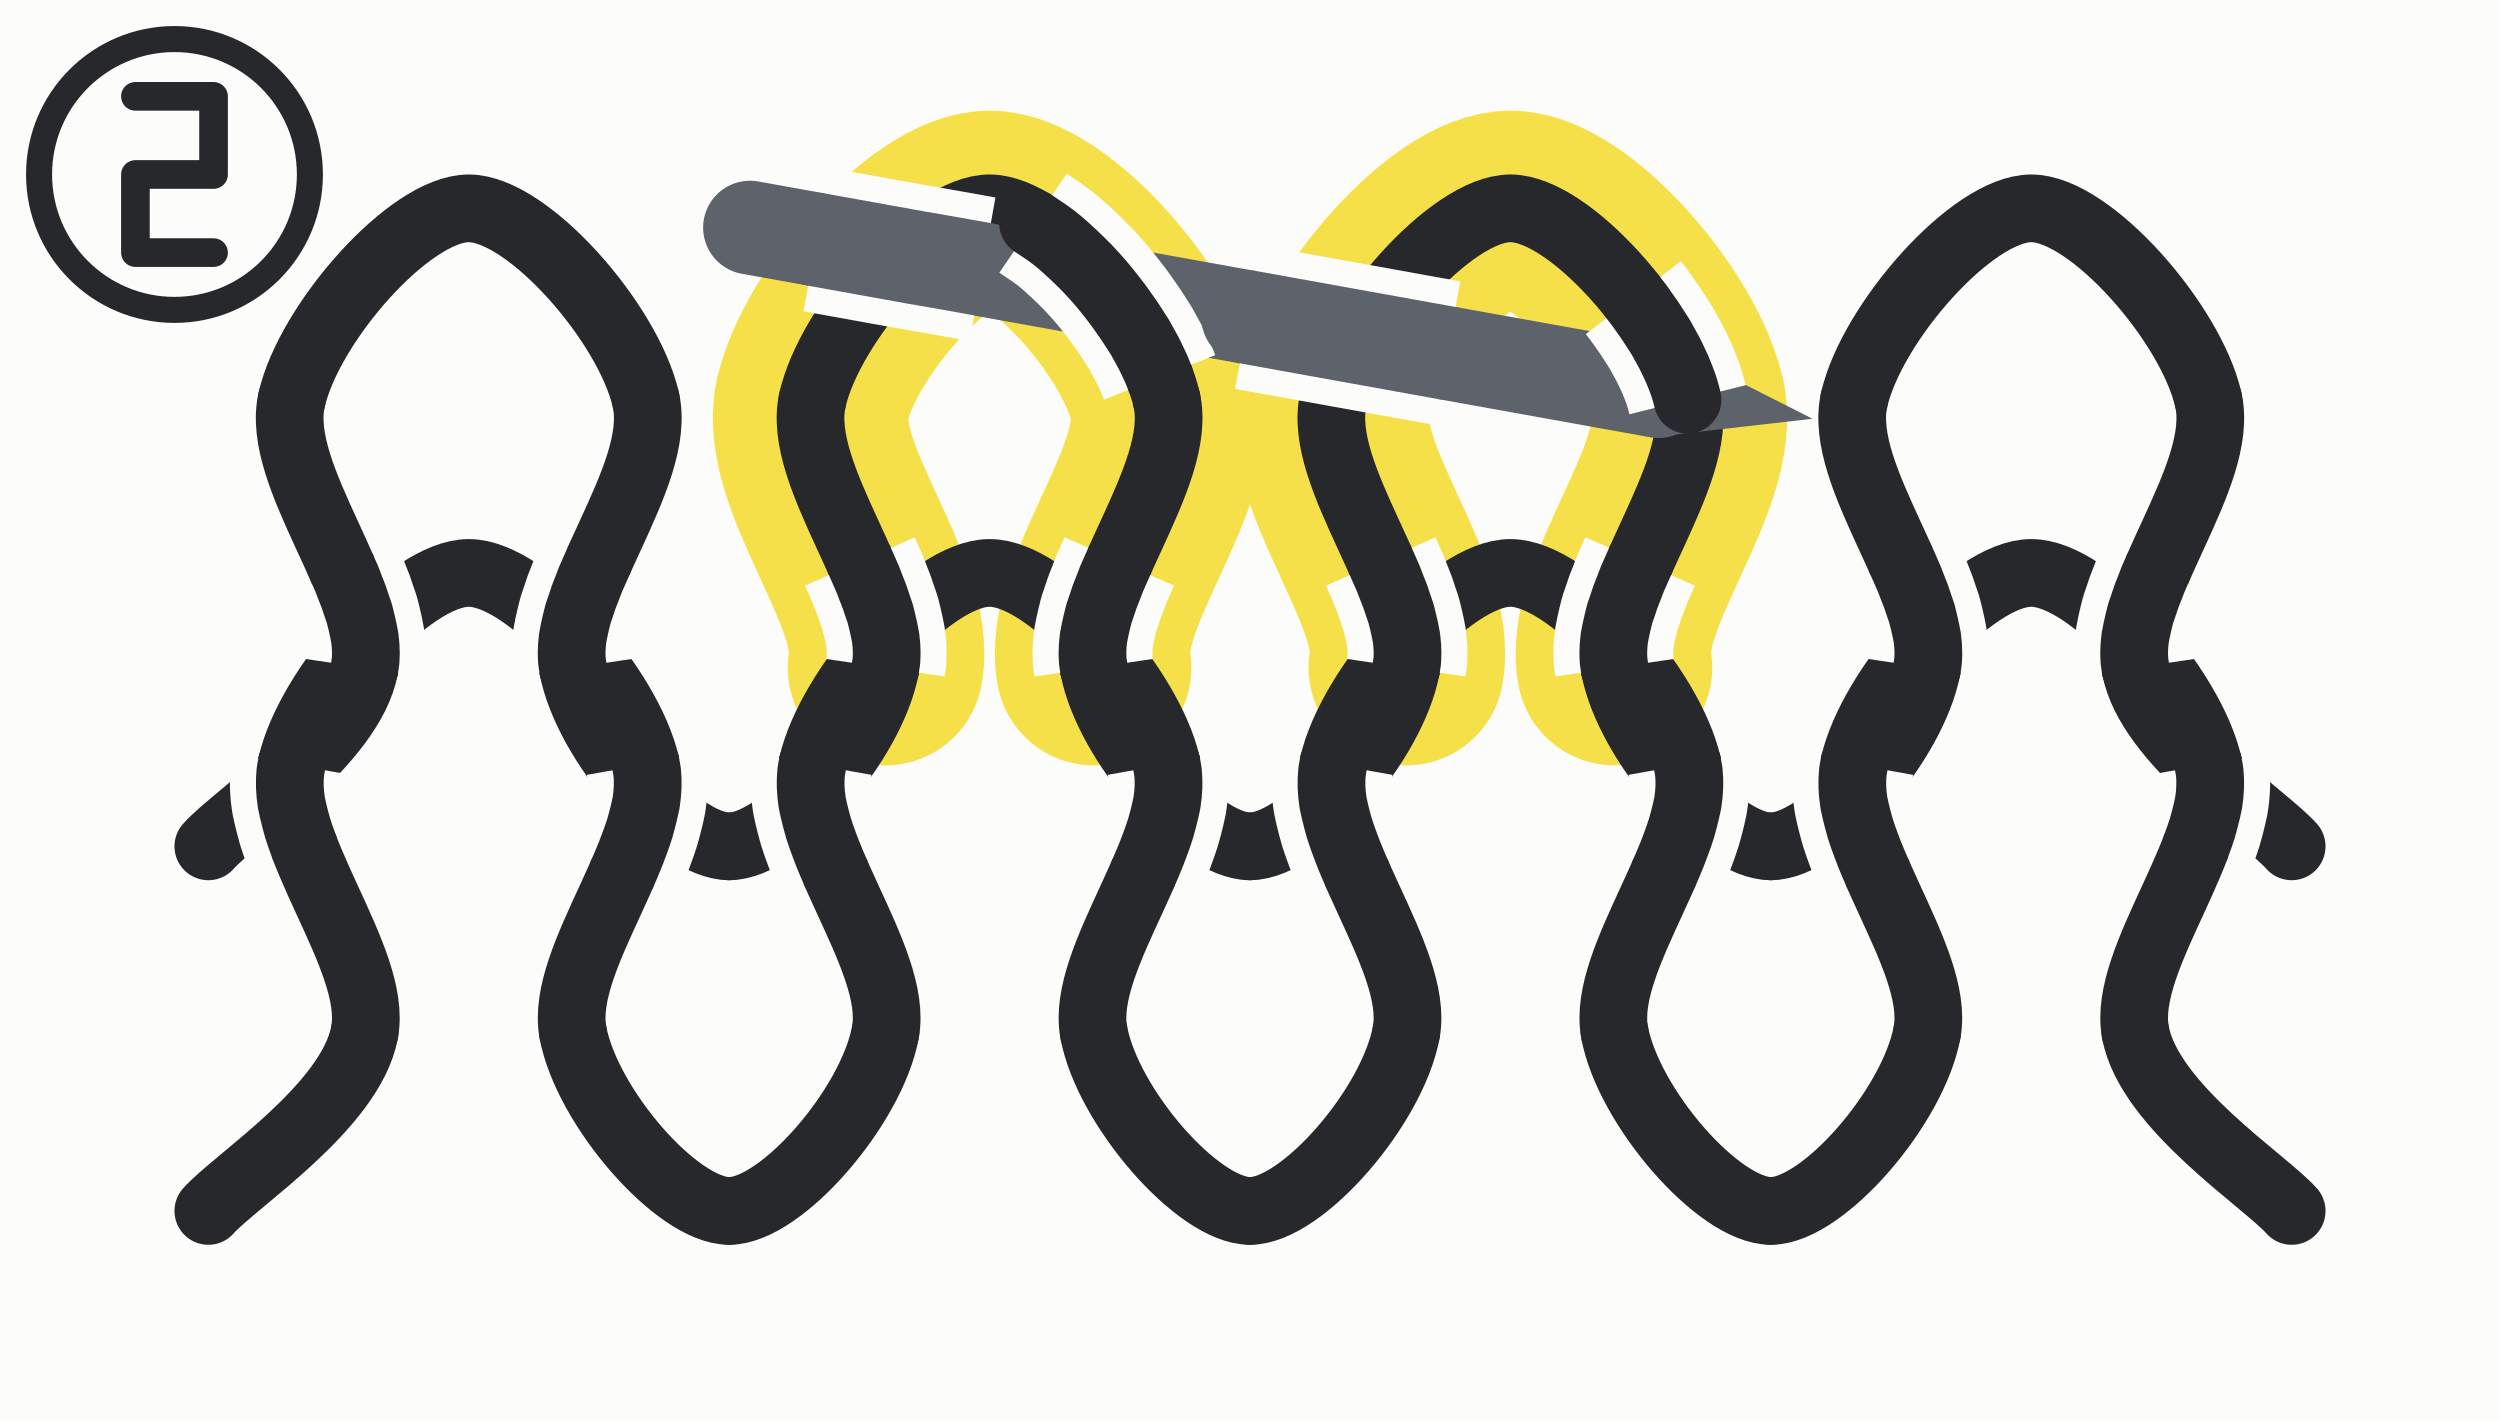
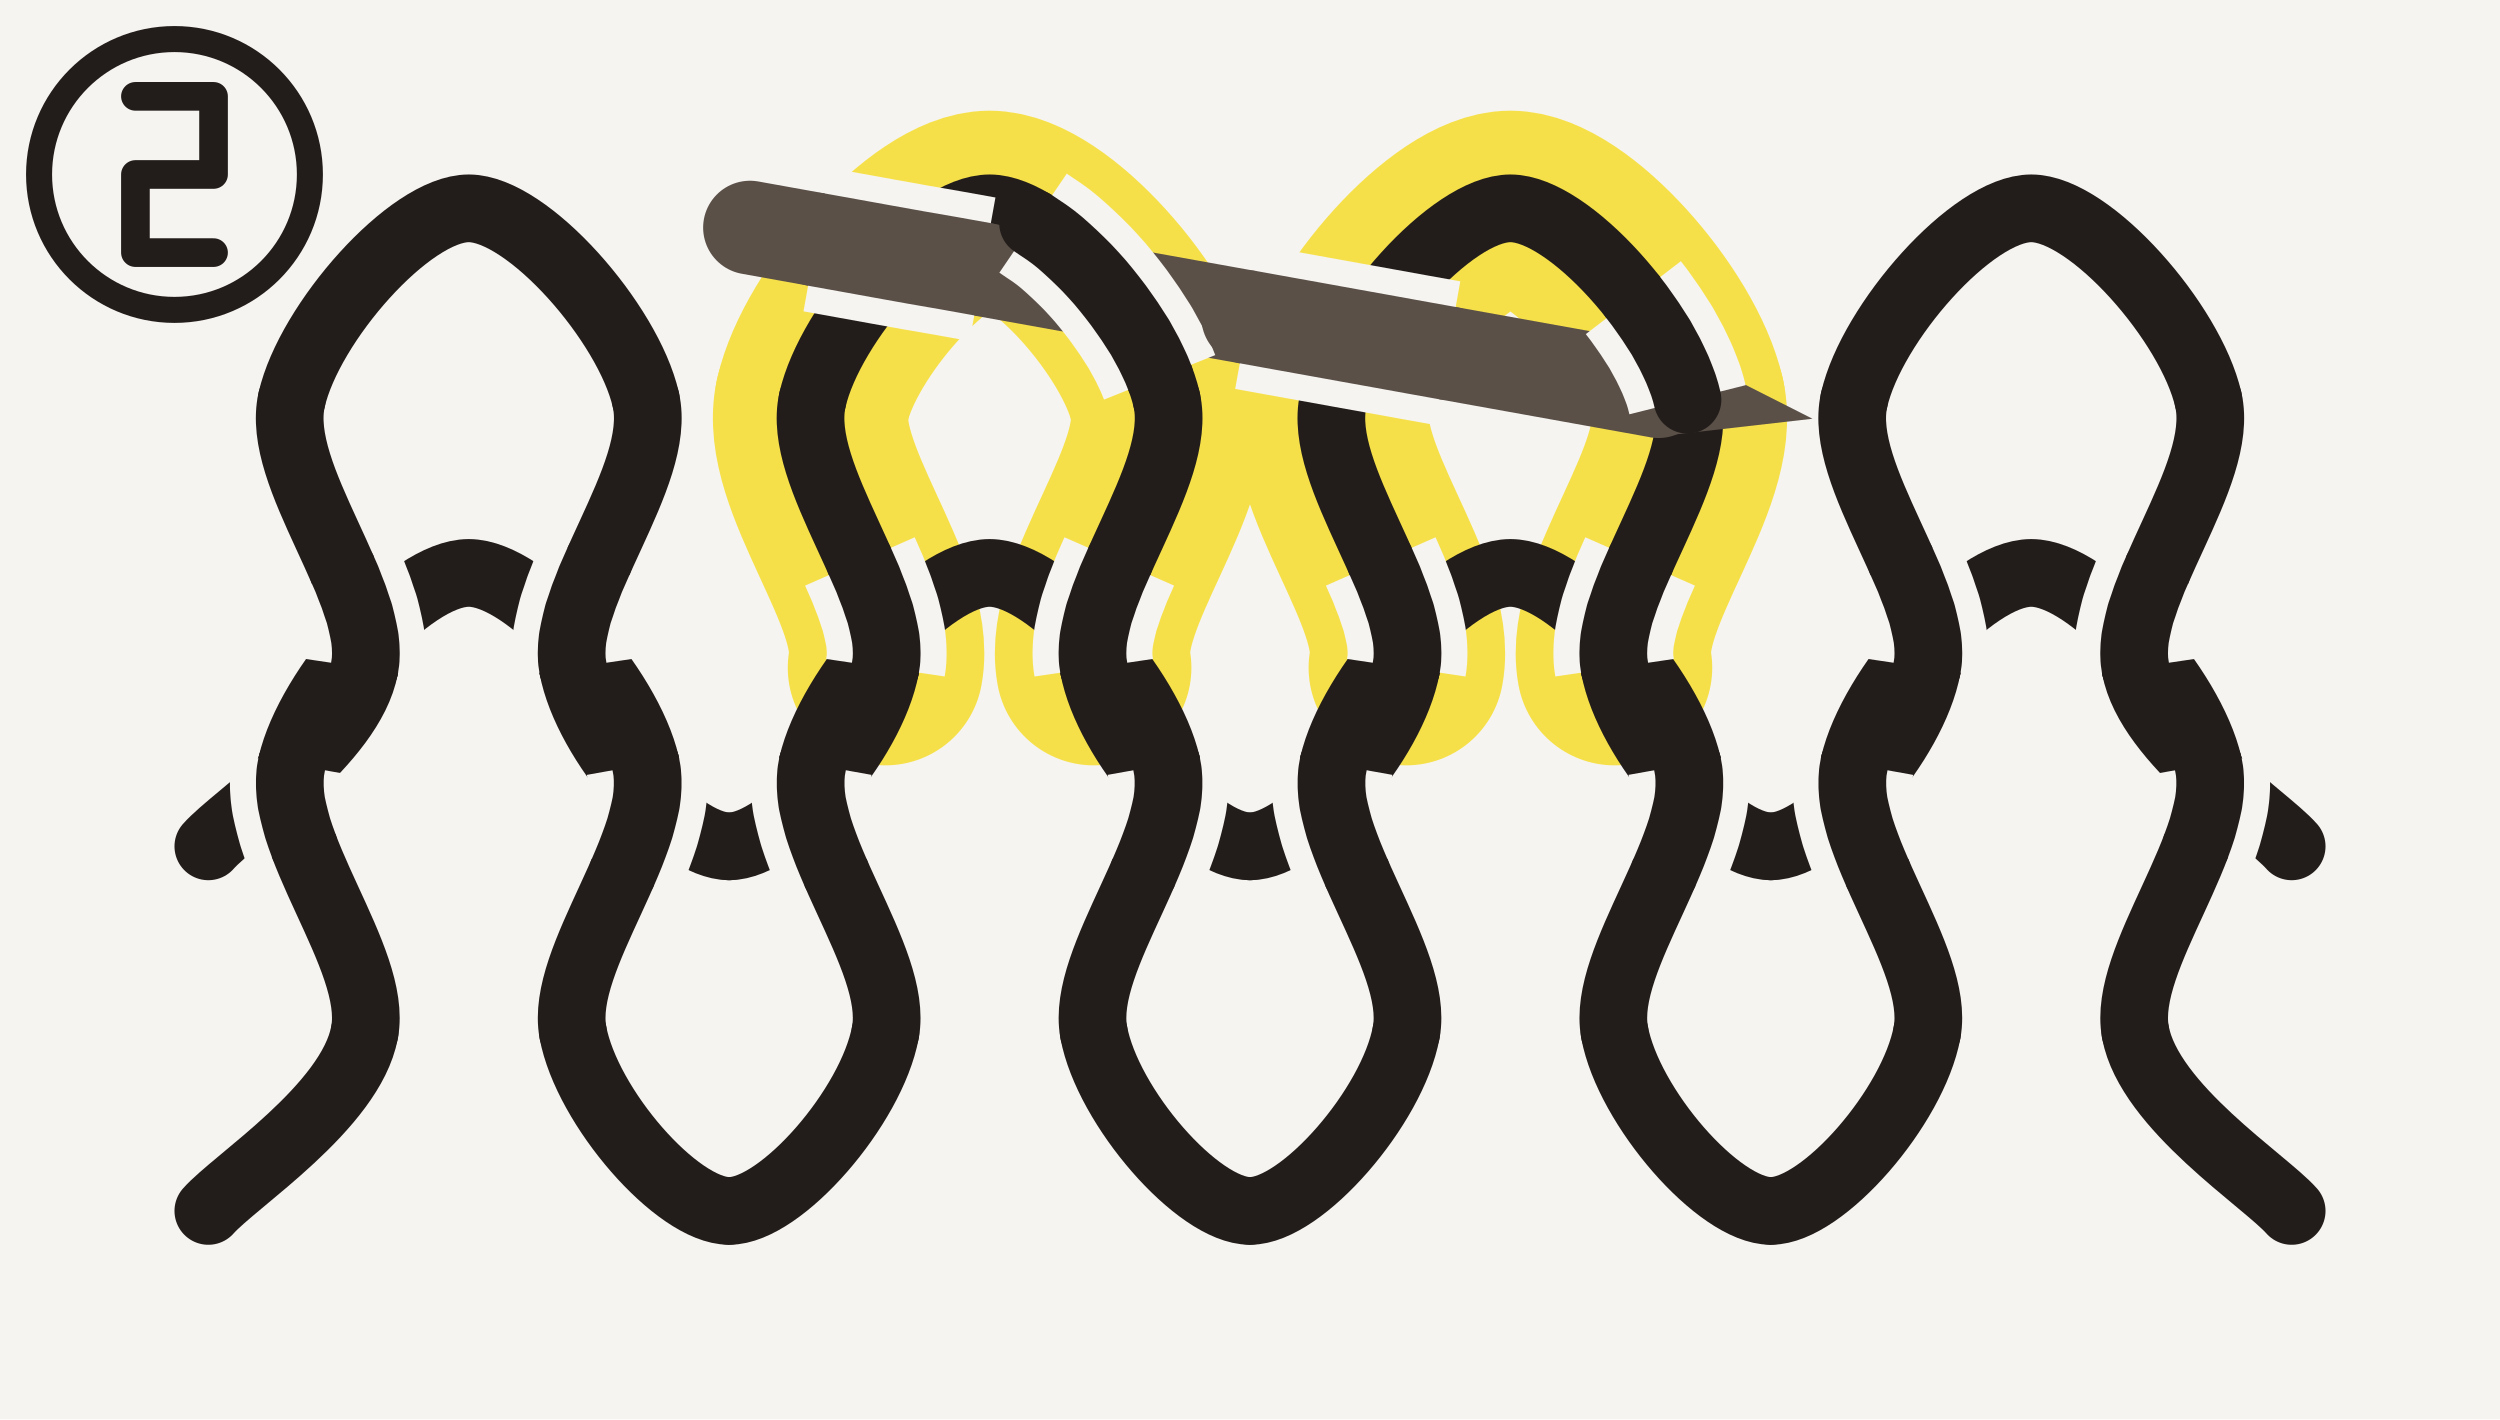
<svg xmlns="http://www.w3.org/2000/svg" viewBox="0 0 96 54.5" width="96" height="54.5">
-   <rect class="a-t" width="96" height="54.5" fill="#FCFCFA" />
+   <rect class="a-t" width="96" height="54.5" fill="#F6F4F1" />
  <g fill="none" stroke-linecap="butt" stroke-linejoin="round">
    <path class="a-z" d="M34 25.64C34.53 22.78 30.53 18.29 31.2 15.35" stroke="#F6E04A" stroke-width="7.5" stroke-linecap="round" />
    <path class="a-z" d="M31.2 15.35C31.87 12.41 35.73 8 38 8C40.27 8 44.13 12.41 44.8 15.35" stroke="#F6E04A" stroke-width="7.5" stroke-linecap="round" />
    <path class="a-z" d="M44.8 15.35C45.47 18.29 41.47 22.78 42 25.64" stroke="#F6E04A" stroke-width="7.5" stroke-linecap="round" />
    <path class="a-z" d="M54 25.64C54.53 22.78 50.53 18.29 51.2 15.35" stroke="#F6E04A" stroke-width="7.5" stroke-linecap="round" />
    <path class="a-z" d="M51.2 15.35C51.87 12.41 55.73 8 58 8C60.27 8 64.13 12.41 64.8 15.35" stroke="#F6E04A" stroke-width="7.5" stroke-linecap="round" />
    <path class="a-z" d="M64.8 15.35C65.47 18.29 61.47 22.78 62 25.64" stroke="#F6E04A" stroke-width="7.5" stroke-linecap="round" />
-     <path class="a-n" d="M8 46.5C9 45.36 13.47 42.5 14 39.64" stroke="#26282C" stroke-width="2.6" stroke-linecap="round" />
-     <path class="a-n" d="M14 39.64C14.53 36.78 10.53 32.29 11.2 29.35" stroke="#26282C" stroke-width="2.6" stroke-linecap="round" />
-     <path class="a-n" d="M11.2 29.35C11.87 26.41 15.73 22 18 22C20.27 22 24.13 26.41 24.8 29.35" stroke="#26282C" stroke-width="2.6" stroke-linecap="round" />
-     <path class="a-n" d="M24.8 29.35C25.47 32.29 21.47 36.78 22 39.64" stroke="#26282C" stroke-width="2.6" stroke-linecap="round" />
-     <path class="a-n" d="M22 39.64C22.53 42.5 26 46.5 28 46.5" stroke="#26282C" stroke-width="2.6" stroke-linecap="round" />
-     <path class="a-n" d="M28 46.5C30 46.5 33.47 42.5 34 39.64" stroke="#26282C" stroke-width="2.6" stroke-linecap="round" />
-     <path class="a-n" d="M34 39.64C34.53 36.78 30.53 32.29 31.2 29.35" stroke="#26282C" stroke-width="2.6" stroke-linecap="round" />
-     <path class="a-n" d="M31.2 29.35C31.87 26.41 35.73 22 38 22C40.27 22 44.13 26.41 44.8 29.35" stroke="#26282C" stroke-width="2.6" stroke-linecap="round" />
-     <path class="a-n" d="M44.8 29.35C45.47 32.29 41.47 36.78 42 39.64" stroke="#26282C" stroke-width="2.6" stroke-linecap="round" />
-     <path class="a-n" d="M42 39.64C42.53 42.5 46 46.5 48 46.5" stroke="#26282C" stroke-width="2.6" stroke-linecap="round" />
-     <path class="a-n" d="M48 46.5C50 46.5 53.47 42.5 54 39.64" stroke="#26282C" stroke-width="2.6" stroke-linecap="round" />
-     <path class="a-n" d="M54 39.64C54.53 36.78 50.53 32.29 51.2 29.35" stroke="#26282C" stroke-width="2.6" stroke-linecap="round" />
-     <path class="a-n" d="M51.2 29.35C51.87 26.41 55.73 22 58 22C60.27 22 64.13 26.41 64.8 29.35" stroke="#26282C" stroke-width="2.6" stroke-linecap="round" />
-     <path class="a-n" d="M64.8 29.35C65.47 32.29 61.47 36.78 62 39.64" stroke="#26282C" stroke-width="2.6" stroke-linecap="round" />
-     <path class="a-n" d="M62 39.64C62.53 42.5 66 46.5 68 46.5" stroke="#26282C" stroke-width="2.6" stroke-linecap="round" />
-     <path class="a-n" d="M68 46.5C70 46.5 73.47 42.5 74 39.64" stroke="#26282C" stroke-width="2.6" stroke-linecap="round" />
-     <path class="a-n" d="M74 39.64C74.53 36.78 70.53 32.29 71.2 29.35" stroke="#26282C" stroke-width="2.6" stroke-linecap="round" />
-     <path class="a-n" d="M71.2 29.35C71.87 26.41 75.73 22 78 22C80.27 22 84.13 26.41 84.8 29.35" stroke="#26282C" stroke-width="2.6" stroke-linecap="round" />
-     <path class="a-n" d="M84.8 29.35C85.47 32.29 81.47 36.78 82 39.64" stroke="#26282C" stroke-width="2.6" stroke-linecap="round" />
-     <path class="a-n" d="M82 39.64C82.53 42.5 87 45.36 88 46.5" stroke="#26282C" stroke-width="2.6" stroke-linecap="round" />
-     <path class="a-n" d="M8 32.5C9 31.36 13.47 28.5 14 25.64" stroke="#26282C" stroke-width="2.6" stroke-linecap="round" />
-     <path class="a-n" d="M14 25.64C14.53 22.78 10.53 18.29 11.2 15.35" stroke="#26282C" stroke-width="2.6" stroke-linecap="round" />
-     <path class="a-n" d="M11.2 15.35C11.87 12.41 15.73 8 18 8C20.27 8 24.13 12.41 24.8 15.35" stroke="#26282C" stroke-width="2.6" stroke-linecap="round" />
-     <path class="a-n" d="M24.8 15.35C25.47 18.29 21.47 22.78 22 25.64" stroke="#26282C" stroke-width="2.6" stroke-linecap="round" />
-     <path class="a-n" d="M22 25.64C22.53 28.5 26 32.5 28 32.5" stroke="#26282C" stroke-width="2.6" stroke-linecap="round" />
-     <path class="a-n" d="M28 32.5C30 32.5 33.47 28.5 34 25.64" stroke="#26282C" stroke-width="2.6" stroke-linecap="round" />
-     <path class="a-n" d="M34 25.64C34.53 22.78 30.53 18.29 31.2 15.35" stroke="#26282C" stroke-width="2.6" stroke-linecap="round" />
-     <path class="a-n" d="M31.2 15.35C31.87 12.41 35.73 8 38 8C40.27 8 44.13 12.41 44.8 15.35" stroke="#26282C" stroke-width="2.6" stroke-linecap="round" />
-     <path class="a-n" d="M44.8 15.35C45.47 18.29 41.47 22.78 42 25.64" stroke="#26282C" stroke-width="2.6" stroke-linecap="round" />
-     <path class="a-n" d="M42 25.64C42.53 28.5 46 32.5 48 32.5" stroke="#26282C" stroke-width="2.6" stroke-linecap="round" />
-     <path class="a-n" d="M48 32.5C50 32.5 53.47 28.5 54 25.64" stroke="#26282C" stroke-width="2.6" stroke-linecap="round" />
-     <path class="a-n" d="M54 25.64C54.53 22.78 50.53 18.29 51.2 15.35" stroke="#26282C" stroke-width="2.6" stroke-linecap="round" />
-     <path class="a-n" d="M51.2 15.35C51.87 12.41 55.73 8 58 8C60.27 8 64.13 12.41 64.8 15.35" stroke="#26282C" stroke-width="2.6" stroke-linecap="round" />
-     <path class="a-n" d="M64.8 15.35C65.47 18.29 61.47 22.78 62 25.64" stroke="#26282C" stroke-width="2.6" stroke-linecap="round" />
-     <path class="a-n" d="M62 25.64C62.53 28.5 66 32.5 68 32.5" stroke="#26282C" stroke-width="2.6" stroke-linecap="round" />
-     <path class="a-n" d="M68 32.5C70 32.5 73.47 28.5 74 25.64" stroke="#26282C" stroke-width="2.6" stroke-linecap="round" />
-     <path class="a-n" d="M74 25.64C74.53 22.78 70.53 18.29 71.2 15.35" stroke="#26282C" stroke-width="2.6" stroke-linecap="round" />
-     <path class="a-n" d="M71.2 15.35C71.87 12.41 75.73 8 78 8C80.27 8 84.13 12.41 84.8 15.35" stroke="#26282C" stroke-width="2.6" stroke-linecap="round" />
-     <path class="a-n" d="M84.8 15.35C85.47 18.29 81.47 22.78 82 25.64" stroke="#26282C" stroke-width="2.6" stroke-linecap="round" />
-     <path class="a-n" d="M82 25.64C82.53 28.5 87 31.36 88 32.5" stroke="#26282C" stroke-width="2.6" stroke-linecap="round" />
-     <path class="a-d" d="M28.8 8.74L63.69 15.02" stroke="#5E626A" stroke-width="3.6" stroke-linecap="round" />
-     <polygon class="a-d" points="69.6,16.08 63.38,16.79 64.01,13.25" fill="#5E626A" />
-     <path class="a-o" d="M11.66 32.46L11.54 32.13L11.43 31.8L11.34 31.47L11.26 31.15L11.19 30.83L11.15 30.52L11.13 30.22L11.13 29.92L11.15 29.63L11.2 29.35" stroke="#FCFCFA" stroke-width="4.6" />
-     <path class="a-n" d="M11.66 32.46L11.54 32.13L11.43 31.8L11.34 31.47L11.26 31.15L11.19 30.83L11.15 30.52L11.13 30.22L11.13 29.92L11.15 29.63L11.2 29.35" stroke="#26282C" stroke-width="2.6" stroke-linecap="round" />
-     <path class="a-o" d="M14 25.64L14.04 25.37L14.05 25.09L14.04 24.8L14.01 24.5L13.95 24.19L13.88 23.88L13.8 23.56L13.69 23.24L13.58 22.91L13.45 22.58L13.32 22.24L13.17 21.9" stroke="#FCFCFA" stroke-width="4.6" />
-     <path class="a-n" d="M14 25.64L14.04 25.37L14.05 25.09L14.04 24.8L14.01 24.5L13.95 24.19L13.88 23.88L13.8 23.56L13.69 23.24L13.58 22.91L13.45 22.58L13.32 22.24L13.17 21.9" stroke="#26282C" stroke-width="2.6" stroke-linecap="round" />
-     <path class="a-o" d="M22.98 21.56L22.83 21.9L22.68 22.24L22.55 22.58L22.42 22.91L22.31 23.24L22.2 23.56L22.12 23.88L22.05 24.19L21.99 24.5L21.96 24.8L21.95 25.09L21.96 25.37L22 25.64" stroke="#FCFCFA" stroke-width="4.6" />
-     <path class="a-n" d="M22.98 21.56L22.83 21.9L22.68 22.24L22.55 22.58L22.42 22.91L22.31 23.24L22.2 23.56L22.12 23.88L22.05 24.19L21.99 24.5L21.96 24.8L21.95 25.09L21.96 25.37L22 25.64" stroke="#26282C" stroke-width="2.6" stroke-linecap="round" />
-     <path class="a-o" d="M24.8 29.35L24.85 29.63L24.87 29.92L24.87 30.22L24.85 30.52L24.81 30.83L24.74 31.15L24.66 31.47L24.57 31.8L24.46 32.13L24.34 32.46L24.21 32.8L24.07 33.14L23.92 33.49" stroke="#FCFCFA" stroke-width="4.6" />
-     <path class="a-n" d="M24.8 29.35L24.85 29.63L24.87 29.92L24.87 30.22L24.85 30.52L24.81 30.83L24.74 31.15L24.66 31.47L24.57 31.8L24.46 32.13L24.34 32.46L24.21 32.8L24.07 33.14L23.92 33.49" stroke="#26282C" stroke-width="2.6" stroke-linecap="round" />
-     <path class="a-o" d="M32.08 33.49L31.93 33.14L31.79 32.8L31.66 32.46L31.54 32.13L31.43 31.8L31.34 31.47L31.26 31.15L31.19 30.83L31.15 30.52L31.13 30.22L31.13 29.92L31.15 29.63L31.2 29.35" stroke="#FCFCFA" stroke-width="4.6" />
-     <path class="a-n" d="M32.08 33.49L31.93 33.14L31.79 32.8L31.66 32.46L31.54 32.13L31.43 31.8L31.34 31.47L31.26 31.15L31.19 30.83L31.15 30.52L31.13 30.22L31.13 29.92L31.15 29.63L31.2 29.35" stroke="#26282C" stroke-width="2.6" stroke-linecap="round" />
-     <path class="a-o" d="M34 25.64L34.04 25.37L34.05 25.09L34.04 24.8L34.01 24.5L33.95 24.19L33.88 23.88L33.8 23.56L33.69 23.24L33.58 22.91L33.45 22.58L33.32 22.24L33.17 21.9L33.02 21.56" stroke="#FCFCFA" stroke-width="4.6" />
-     <path class="a-n" d="M34 25.64L34.04 25.37L34.05 25.09L34.04 24.8L34.01 24.5L33.95 24.19L33.88 23.88L33.8 23.56L33.69 23.24L33.58 22.91L33.45 22.58L33.32 22.24L33.17 21.9L33.02 21.56" stroke="#26282C" stroke-width="2.6" stroke-linecap="round" />
-     <path class="a-o" d="M42.98 21.56L42.83 21.9L42.68 22.24L42.55 22.58L42.42 22.91L42.31 23.24L42.2 23.56L42.12 23.88L42.05 24.19L41.99 24.5L41.96 24.8L41.95 25.09L41.96 25.37L42 25.64" stroke="#FCFCFA" stroke-width="4.6" />
-     <path class="a-n" d="M42.98 21.56L42.83 21.9L42.68 22.24L42.55 22.58L42.42 22.91L42.31 23.24L42.2 23.56L42.12 23.88L42.05 24.19L41.99 24.5L41.96 24.8L41.95 25.09L41.96 25.37L42 25.64" stroke="#26282C" stroke-width="2.6" stroke-linecap="round" />
-     <path class="a-o" d="M44.8 29.35L44.85 29.63L44.87 29.92L44.87 30.22L44.85 30.52L44.81 30.83L44.74 31.15L44.66 31.47L44.57 31.8L44.46 32.13L44.34 32.46L44.21 32.8L44.07 33.14L43.92 33.49" stroke="#FCFCFA" stroke-width="4.6" />
-     <path class="a-n" d="M44.8 29.35L44.85 29.63L44.87 29.92L44.87 30.22L44.85 30.52L44.81 30.83L44.74 31.15L44.66 31.47L44.57 31.8L44.46 32.13L44.34 32.46L44.21 32.8L44.07 33.14L43.92 33.49" stroke="#26282C" stroke-width="2.6" stroke-linecap="round" />
-     <path class="a-o" d="M52.08 33.49L51.93 33.14L51.79 32.8L51.66 32.46L51.54 32.13L51.43 31.8L51.34 31.47L51.26 31.15L51.19 30.83L51.15 30.52L51.13 30.22L51.13 29.92L51.15 29.63L51.2 29.35" stroke="#FCFCFA" stroke-width="4.6" />
-     <path class="a-n" d="M52.08 33.49L51.93 33.14L51.79 32.8L51.66 32.46L51.54 32.13L51.43 31.8L51.34 31.47L51.26 31.15L51.19 30.83L51.15 30.52L51.13 30.22L51.13 29.92L51.15 29.63L51.2 29.35" stroke="#26282C" stroke-width="2.6" stroke-linecap="round" />
-     <path class="a-o" d="M54 25.64L54.04 25.37L54.05 25.09L54.04 24.8L54.01 24.5L53.95 24.19L53.88 23.88L53.8 23.56L53.69 23.24L53.58 22.91L53.45 22.58L53.32 22.24L53.17 21.9L53.02 21.56" stroke="#FCFCFA" stroke-width="4.6" />
-     <path class="a-n" d="M54 25.64L54.04 25.37L54.05 25.09L54.04 24.8L54.01 24.5L53.95 24.19L53.88 23.88L53.8 23.56L53.69 23.24L53.58 22.91L53.45 22.58L53.32 22.24L53.17 21.9L53.02 21.56" stroke="#26282C" stroke-width="2.6" stroke-linecap="round" />
-     <path class="a-o" d="M62.98 21.56L62.83 21.9L62.68 22.24L62.55 22.58L62.42 22.91L62.31 23.24L62.2 23.56L62.12 23.88L62.05 24.19L61.99 24.5L61.96 24.8L61.95 25.09L61.96 25.37L62 25.64" stroke="#FCFCFA" stroke-width="4.6" />
-     <path class="a-n" d="M62.98 21.56L62.83 21.9L62.68 22.24L62.55 22.58L62.42 22.91L62.31 23.24L62.2 23.56L62.12 23.88L62.05 24.19L61.99 24.5L61.96 24.8L61.95 25.09L61.96 25.37L62 25.64" stroke="#26282C" stroke-width="2.6" stroke-linecap="round" />
-     <path class="a-o" d="M64.8 29.35L64.85 29.63L64.87 29.92L64.87 30.22L64.85 30.52L64.81 30.83L64.74 31.15L64.66 31.47L64.57 31.8L64.46 32.13L64.34 32.46L64.21 32.8L64.07 33.14L63.92 33.49" stroke="#FCFCFA" stroke-width="4.6" />
-     <path class="a-n" d="M64.8 29.35L64.85 29.63L64.87 29.92L64.87 30.22L64.85 30.52L64.81 30.83L64.74 31.15L64.66 31.47L64.57 31.8L64.46 32.13L64.34 32.46L64.21 32.8L64.07 33.14L63.92 33.49" stroke="#26282C" stroke-width="2.6" stroke-linecap="round" />
-     <path class="a-o" d="M72.08 33.49L71.93 33.14L71.79 32.8L71.66 32.46L71.54 32.13L71.43 31.8L71.34 31.47L71.26 31.15L71.19 30.83L71.15 30.52L71.13 30.22L71.13 29.92L71.15 29.63L71.2 29.35" stroke="#FCFCFA" stroke-width="4.6" />
-     <path class="a-n" d="M72.08 33.49L71.93 33.14L71.79 32.8L71.66 32.46L71.54 32.13L71.43 31.8L71.34 31.47L71.26 31.15L71.19 30.83L71.15 30.52L71.13 30.22L71.13 29.92L71.15 29.63L71.2 29.35" stroke="#26282C" stroke-width="2.6" stroke-linecap="round" />
-     <path class="a-o" d="M74 25.64L74.04 25.37L74.05 25.09L74.04 24.8L74.01 24.5L73.95 24.19L73.88 23.88L73.8 23.56L73.69 23.24L73.58 22.91L73.45 22.58L73.32 22.24L73.17 21.9L73.02 21.56" stroke="#FCFCFA" stroke-width="4.6" />
-     <path class="a-n" d="M74 25.64L74.04 25.37L74.05 25.09L74.04 24.8L74.01 24.5L73.95 24.19L73.88 23.88L73.8 23.56L73.69 23.24L73.58 22.91L73.45 22.58L73.32 22.24L73.17 21.9L73.02 21.56" stroke="#26282C" stroke-width="2.6" stroke-linecap="round" />
-     <path class="a-o" d="M82.83 21.9L82.68 22.24L82.55 22.58L82.42 22.91L82.31 23.24L82.2 23.56L82.12 23.88L82.05 24.19L81.99 24.5L81.96 24.8L81.95 25.09L81.96 25.37L82 25.64" stroke="#FCFCFA" stroke-width="4.6" />
-     <path class="a-n" d="M82.83 21.9L82.68 22.24L82.55 22.58L82.42 22.91L82.31 23.24L82.2 23.56L82.12 23.88L82.05 24.19L81.99 24.5L81.96 24.8L81.95 25.09L81.96 25.37L82 25.64" stroke="#26282C" stroke-width="2.6" stroke-linecap="round" />
-     <path class="a-o" d="M84.8 29.35L84.85 29.63L84.87 29.92L84.87 30.22L84.85 30.52L84.81 30.83L84.74 31.15L84.66 31.47L84.57 31.8L84.46 32.13L84.34 32.46" stroke="#FCFCFA" stroke-width="4.6" />
-     <path class="a-n" d="M84.8 29.35L84.85 29.63L84.87 29.92L84.87 30.22L84.85 30.52L84.81 30.83L84.74 31.15L84.66 31.47L84.57 31.8L84.46 32.13L84.34 32.46" stroke="#26282C" stroke-width="2.6" stroke-linecap="round" />
-     <path class="a-o" d="M31.35 9.2L32.63 9.43L33.9 9.66L35.18 9.89L36.45 10.11L37.73 10.34" stroke="#FCFCFA" stroke-width="5.6" />
-     <path class="a-d" d="M31.35 9.2L32.63 9.43L33.9 9.66L35.18 9.89L36.45 10.11L37.73 10.34" stroke="#5E626A" stroke-width="3.6" stroke-linecap="round" />
-     <path class="a-o" d="M39.67 8.57L39.92 8.74L40.19 8.92L40.45 9.11L40.71 9.32L40.97 9.55L41.23 9.79L41.49 10.04L41.75 10.3L42 10.57L42.25 10.85L42.49 11.14L42.72 11.43L42.95 11.73L43.17 12.04L43.38 12.34L43.58 12.65L43.78 12.96L43.95 13.27L44.12 13.58L44.27 13.89L44.41 14.19L44.53 14.49" stroke="#FCFCFA" stroke-width="4.6" />
-     <path class="a-n" d="M39.67 8.57L39.92 8.74L40.19 8.92L40.45 9.11L40.71 9.32L40.97 9.55L41.23 9.79L41.49 10.04L41.75 10.3L42 10.57L42.25 10.85L42.49 11.14L42.72 11.43L42.95 11.73L43.17 12.04L43.38 12.34L43.58 12.65L43.78 12.96L43.95 13.27L44.12 13.58L44.27 13.89L44.41 14.19L44.53 14.49" stroke="#26282C" stroke-width="2.6" stroke-linecap="round" />
-     <path class="a-o" d="M47.93 12.18L49.2 12.41L50.48 12.64L51.75 12.87L53.03 13.1L54.3 13.33L55.58 13.56" stroke="#FCFCFA" stroke-width="5.6" />
-     <path class="a-d" d="M47.93 12.18L49.2 12.41L50.48 12.64L51.75 12.87L53.03 13.1L54.3 13.33L55.58 13.56" stroke="#5E626A" stroke-width="3.6" stroke-linecap="round" />
-     <path class="a-o" d="M62.72 11.43L62.95 11.73L63.17 12.04L63.38 12.34L63.58 12.65L63.78 12.96L63.95 13.27L64.12 13.58L64.27 13.89L64.41 14.19L64.53 14.49L64.64 14.78L64.73 15.07L64.8 15.35" stroke="#FCFCFA" stroke-width="4.6" />
-     <path class="a-n" d="M62.72 11.43L62.95 11.73L63.17 12.04L63.38 12.34L63.58 12.65L63.78 12.96L63.95 13.27L64.12 13.58L64.27 13.89L64.41 14.19L64.53 14.49L64.64 14.78L64.73 15.07L64.8 15.35" stroke="#26282C" stroke-width="2.6" stroke-linecap="round" />
-     <circle class="a-k" cx="6.7" cy="6.7" r="5.2" fill="#FCFCFA" stroke="#26282C" stroke-width="1" />
-     <path class="a-k" d="M5.2 3.7L8.2 3.7L8.2 6.7L5.2 6.7L5.2 9.7L8.2 9.7" stroke="#26282C" stroke-width="1.1" stroke-linecap="round" stroke-linejoin="round" />
+     <path class="a-n" d="M8 46.5C9 45.36 13.47 42.5 14 39.64" stroke="#221D1A" stroke-width="2.6" stroke-linecap="round" />
+     <path class="a-n" d="M14 39.64C14.53 36.78 10.53 32.29 11.2 29.35" stroke="#221D1A" stroke-width="2.6" stroke-linecap="round" />
+     <path class="a-n" d="M11.2 29.35C11.87 26.41 15.73 22 18 22C20.27 22 24.13 26.41 24.8 29.35" stroke="#221D1A" stroke-width="2.6" stroke-linecap="round" />
+     <path class="a-n" d="M24.8 29.35C25.47 32.29 21.47 36.78 22 39.64" stroke="#221D1A" stroke-width="2.6" stroke-linecap="round" />
+     <path class="a-n" d="M22 39.64C22.53 42.5 26 46.5 28 46.5" stroke="#221D1A" stroke-width="2.6" stroke-linecap="round" />
+     <path class="a-n" d="M28 46.5C30 46.5 33.47 42.5 34 39.64" stroke="#221D1A" stroke-width="2.6" stroke-linecap="round" />
+     <path class="a-n" d="M34 39.64C34.53 36.78 30.53 32.29 31.2 29.35" stroke="#221D1A" stroke-width="2.6" stroke-linecap="round" />
+     <path class="a-n" d="M31.2 29.35C31.87 26.41 35.73 22 38 22C40.27 22 44.13 26.41 44.8 29.35" stroke="#221D1A" stroke-width="2.6" stroke-linecap="round" />
+     <path class="a-n" d="M44.8 29.35C45.47 32.29 41.47 36.78 42 39.64" stroke="#221D1A" stroke-width="2.6" stroke-linecap="round" />
+     <path class="a-n" d="M42 39.64C42.53 42.5 46 46.5 48 46.5" stroke="#221D1A" stroke-width="2.6" stroke-linecap="round" />
+     <path class="a-n" d="M48 46.5C50 46.5 53.47 42.5 54 39.64" stroke="#221D1A" stroke-width="2.6" stroke-linecap="round" />
+     <path class="a-n" d="M54 39.64C54.53 36.78 50.53 32.29 51.2 29.35" stroke="#221D1A" stroke-width="2.6" stroke-linecap="round" />
+     <path class="a-n" d="M51.2 29.35C51.87 26.41 55.73 22 58 22C60.27 22 64.13 26.41 64.8 29.35" stroke="#221D1A" stroke-width="2.6" stroke-linecap="round" />
+     <path class="a-n" d="M64.8 29.35C65.47 32.29 61.47 36.78 62 39.64" stroke="#221D1A" stroke-width="2.6" stroke-linecap="round" />
+     <path class="a-n" d="M62 39.64C62.53 42.5 66 46.5 68 46.5" stroke="#221D1A" stroke-width="2.6" stroke-linecap="round" />
+     <path class="a-n" d="M68 46.5C70 46.5 73.47 42.5 74 39.64" stroke="#221D1A" stroke-width="2.6" stroke-linecap="round" />
+     <path class="a-n" d="M74 39.64C74.53 36.78 70.53 32.29 71.2 29.35" stroke="#221D1A" stroke-width="2.6" stroke-linecap="round" />
+     <path class="a-n" d="M71.2 29.35C71.87 26.41 75.73 22 78 22C80.27 22 84.13 26.41 84.8 29.35" stroke="#221D1A" stroke-width="2.6" stroke-linecap="round" />
+     <path class="a-n" d="M84.8 29.35C85.47 32.29 81.47 36.78 82 39.64" stroke="#221D1A" stroke-width="2.6" stroke-linecap="round" />
+     <path class="a-n" d="M82 39.64C82.53 42.5 87 45.36 88 46.5" stroke="#221D1A" stroke-width="2.6" stroke-linecap="round" />
+     <path class="a-n" d="M8 32.5C9 31.36 13.47 28.5 14 25.64" stroke="#221D1A" stroke-width="2.6" stroke-linecap="round" />
+     <path class="a-n" d="M14 25.64C14.53 22.78 10.53 18.29 11.2 15.35" stroke="#221D1A" stroke-width="2.6" stroke-linecap="round" />
+     <path class="a-n" d="M11.2 15.35C11.87 12.41 15.73 8 18 8C20.27 8 24.13 12.41 24.8 15.35" stroke="#221D1A" stroke-width="2.6" stroke-linecap="round" />
+     <path class="a-n" d="M24.8 15.35C25.47 18.29 21.47 22.78 22 25.64" stroke="#221D1A" stroke-width="2.6" stroke-linecap="round" />
+     <path class="a-n" d="M22 25.64C22.53 28.5 26 32.5 28 32.5" stroke="#221D1A" stroke-width="2.6" stroke-linecap="round" />
+     <path class="a-n" d="M28 32.5C30 32.5 33.47 28.5 34 25.64" stroke="#221D1A" stroke-width="2.6" stroke-linecap="round" />
+     <path class="a-n" d="M34 25.64C34.53 22.78 30.53 18.29 31.2 15.35" stroke="#221D1A" stroke-width="2.6" stroke-linecap="round" />
+     <path class="a-n" d="M31.2 15.35C31.87 12.41 35.73 8 38 8C40.27 8 44.13 12.41 44.8 15.35" stroke="#221D1A" stroke-width="2.6" stroke-linecap="round" />
+     <path class="a-n" d="M44.8 15.35C45.47 18.29 41.47 22.78 42 25.64" stroke="#221D1A" stroke-width="2.6" stroke-linecap="round" />
+     <path class="a-n" d="M42 25.64C42.53 28.5 46 32.5 48 32.5" stroke="#221D1A" stroke-width="2.6" stroke-linecap="round" />
+     <path class="a-n" d="M48 32.5C50 32.5 53.47 28.5 54 25.64" stroke="#221D1A" stroke-width="2.6" stroke-linecap="round" />
+     <path class="a-n" d="M54 25.64C54.53 22.78 50.53 18.29 51.2 15.35" stroke="#221D1A" stroke-width="2.6" stroke-linecap="round" />
+     <path class="a-n" d="M51.2 15.35C51.87 12.41 55.73 8 58 8C60.27 8 64.13 12.41 64.8 15.35" stroke="#221D1A" stroke-width="2.6" stroke-linecap="round" />
+     <path class="a-n" d="M64.8 15.35C65.47 18.29 61.47 22.78 62 25.64" stroke="#221D1A" stroke-width="2.6" stroke-linecap="round" />
+     <path class="a-n" d="M62 25.64C62.53 28.5 66 32.5 68 32.5" stroke="#221D1A" stroke-width="2.6" stroke-linecap="round" />
+     <path class="a-n" d="M68 32.5C70 32.5 73.47 28.5 74 25.64" stroke="#221D1A" stroke-width="2.6" stroke-linecap="round" />
+     <path class="a-n" d="M74 25.64C74.53 22.78 70.53 18.29 71.2 15.35" stroke="#221D1A" stroke-width="2.6" stroke-linecap="round" />
+     <path class="a-n" d="M71.2 15.35C71.87 12.41 75.73 8 78 8C80.27 8 84.13 12.41 84.8 15.35" stroke="#221D1A" stroke-width="2.6" stroke-linecap="round" />
+     <path class="a-n" d="M84.8 15.35C85.47 18.29 81.47 22.78 82 25.64" stroke="#221D1A" stroke-width="2.6" stroke-linecap="round" />
+     <path class="a-n" d="M82 25.64C82.53 28.5 87 31.36 88 32.5" stroke="#221D1A" stroke-width="2.6" stroke-linecap="round" />
+     <path class="a-d" d="M28.8 8.74L63.69 15.02" stroke="#5A5048" stroke-width="3.6" stroke-linecap="round" />
+     <polygon class="a-d" points="69.6,16.08 63.38,16.79 64.01,13.25" fill="#5A5048" />
+     <path class="a-o" d="M11.66 32.46L11.54 32.13L11.43 31.8L11.34 31.47L11.26 31.15L11.19 30.83L11.15 30.52L11.13 30.22L11.13 29.92L11.15 29.63L11.2 29.35" stroke="#F6F4F1" stroke-width="4.6" />
+     <path class="a-n" d="M11.66 32.46L11.54 32.13L11.43 31.8L11.34 31.47L11.26 31.15L11.19 30.83L11.15 30.52L11.13 30.22L11.13 29.92L11.15 29.63L11.2 29.35" stroke="#221D1A" stroke-width="2.6" stroke-linecap="round" />
+     <path class="a-o" d="M14 25.64L14.04 25.37L14.05 25.09L14.04 24.8L14.01 24.5L13.95 24.19L13.88 23.88L13.8 23.56L13.69 23.24L13.58 22.91L13.45 22.58L13.32 22.24L13.17 21.9" stroke="#F6F4F1" stroke-width="4.6" />
+     <path class="a-n" d="M14 25.64L14.04 25.37L14.05 25.09L14.04 24.8L14.01 24.5L13.95 24.19L13.88 23.88L13.8 23.56L13.69 23.24L13.58 22.91L13.45 22.58L13.32 22.24L13.17 21.9" stroke="#221D1A" stroke-width="2.6" stroke-linecap="round" />
+     <path class="a-o" d="M22.98 21.56L22.83 21.9L22.68 22.24L22.55 22.58L22.42 22.91L22.31 23.24L22.2 23.56L22.12 23.88L22.05 24.19L21.99 24.5L21.96 24.8L21.95 25.09L21.96 25.37L22 25.64" stroke="#F6F4F1" stroke-width="4.6" />
+     <path class="a-n" d="M22.98 21.56L22.83 21.9L22.68 22.24L22.55 22.58L22.42 22.91L22.31 23.24L22.2 23.56L22.12 23.88L22.05 24.19L21.99 24.5L21.96 24.8L21.95 25.09L21.96 25.37L22 25.64" stroke="#221D1A" stroke-width="2.6" stroke-linecap="round" />
+     <path class="a-o" d="M24.8 29.35L24.85 29.63L24.87 29.92L24.87 30.22L24.85 30.52L24.81 30.83L24.74 31.15L24.66 31.47L24.57 31.8L24.46 32.13L24.34 32.46L24.21 32.8L24.07 33.14L23.92 33.49" stroke="#F6F4F1" stroke-width="4.6" />
+     <path class="a-n" d="M24.8 29.35L24.85 29.63L24.87 29.92L24.87 30.22L24.85 30.52L24.81 30.83L24.74 31.15L24.66 31.47L24.57 31.8L24.46 32.13L24.34 32.46L24.21 32.8L24.07 33.14L23.92 33.49" stroke="#221D1A" stroke-width="2.6" stroke-linecap="round" />
+     <path class="a-o" d="M32.08 33.49L31.93 33.14L31.79 32.8L31.66 32.46L31.54 32.13L31.43 31.8L31.34 31.47L31.26 31.15L31.19 30.83L31.15 30.52L31.13 30.22L31.13 29.92L31.15 29.63L31.2 29.35" stroke="#F6F4F1" stroke-width="4.6" />
+     <path class="a-n" d="M32.08 33.49L31.93 33.14L31.79 32.8L31.66 32.46L31.54 32.13L31.43 31.8L31.34 31.47L31.26 31.15L31.19 30.83L31.15 30.52L31.13 30.22L31.13 29.92L31.15 29.63L31.2 29.35" stroke="#221D1A" stroke-width="2.6" stroke-linecap="round" />
+     <path class="a-o" d="M34 25.64L34.04 25.37L34.05 25.09L34.04 24.8L34.01 24.5L33.95 24.19L33.88 23.88L33.8 23.56L33.69 23.24L33.58 22.91L33.45 22.58L33.32 22.24L33.17 21.9L33.02 21.56" stroke="#F6F4F1" stroke-width="4.6" />
+     <path class="a-n" d="M34 25.64L34.04 25.37L34.05 25.09L34.04 24.8L34.01 24.5L33.95 24.19L33.88 23.88L33.8 23.56L33.69 23.24L33.58 22.91L33.45 22.58L33.32 22.24L33.17 21.9L33.02 21.56" stroke="#221D1A" stroke-width="2.6" stroke-linecap="round" />
+     <path class="a-o" d="M42.98 21.56L42.83 21.9L42.68 22.24L42.55 22.58L42.42 22.91L42.31 23.24L42.2 23.56L42.12 23.88L42.05 24.19L41.99 24.5L41.96 24.8L41.95 25.09L41.96 25.37L42 25.64" stroke="#F6F4F1" stroke-width="4.6" />
+     <path class="a-n" d="M42.98 21.56L42.83 21.9L42.68 22.24L42.55 22.58L42.42 22.91L42.31 23.24L42.2 23.56L42.12 23.88L42.05 24.19L41.99 24.5L41.96 24.8L41.95 25.09L41.96 25.37L42 25.64" stroke="#221D1A" stroke-width="2.6" stroke-linecap="round" />
+     <path class="a-o" d="M44.8 29.35L44.85 29.63L44.87 29.92L44.87 30.22L44.85 30.52L44.81 30.83L44.74 31.15L44.66 31.47L44.57 31.8L44.46 32.13L44.34 32.46L44.21 32.8L44.07 33.14L43.92 33.49" stroke="#F6F4F1" stroke-width="4.6" />
+     <path class="a-n" d="M44.8 29.35L44.85 29.63L44.87 29.92L44.87 30.22L44.85 30.52L44.81 30.83L44.74 31.15L44.66 31.47L44.57 31.8L44.46 32.13L44.34 32.46L44.21 32.8L44.07 33.14L43.92 33.49" stroke="#221D1A" stroke-width="2.6" stroke-linecap="round" />
+     <path class="a-o" d="M52.08 33.49L51.93 33.14L51.79 32.8L51.66 32.46L51.54 32.13L51.43 31.8L51.34 31.47L51.26 31.15L51.19 30.83L51.15 30.52L51.13 30.22L51.13 29.92L51.15 29.63L51.2 29.35" stroke="#F6F4F1" stroke-width="4.6" />
+     <path class="a-n" d="M52.08 33.49L51.93 33.14L51.79 32.8L51.66 32.46L51.54 32.13L51.43 31.8L51.34 31.47L51.26 31.15L51.19 30.83L51.15 30.52L51.13 30.22L51.13 29.92L51.15 29.63L51.2 29.35" stroke="#221D1A" stroke-width="2.6" stroke-linecap="round" />
+     <path class="a-o" d="M54 25.64L54.04 25.37L54.05 25.09L54.04 24.8L54.01 24.5L53.95 24.19L53.88 23.88L53.8 23.56L53.69 23.24L53.58 22.91L53.45 22.58L53.32 22.24L53.17 21.9L53.02 21.56" stroke="#F6F4F1" stroke-width="4.6" />
+     <path class="a-n" d="M54 25.64L54.04 25.37L54.05 25.09L54.04 24.8L54.01 24.5L53.95 24.19L53.88 23.88L53.8 23.56L53.69 23.24L53.58 22.91L53.45 22.58L53.32 22.24L53.17 21.9L53.02 21.56" stroke="#221D1A" stroke-width="2.6" stroke-linecap="round" />
+     <path class="a-o" d="M62.98 21.56L62.83 21.9L62.68 22.24L62.55 22.58L62.42 22.91L62.31 23.24L62.2 23.56L62.12 23.88L62.05 24.19L61.99 24.5L61.96 24.8L61.95 25.09L61.96 25.37L62 25.64" stroke="#F6F4F1" stroke-width="4.6" />
+     <path class="a-n" d="M62.98 21.56L62.83 21.9L62.68 22.24L62.55 22.58L62.42 22.91L62.31 23.24L62.2 23.56L62.12 23.88L62.05 24.19L61.99 24.5L61.96 24.8L61.95 25.09L61.96 25.37L62 25.64" stroke="#221D1A" stroke-width="2.6" stroke-linecap="round" />
+     <path class="a-o" d="M64.8 29.35L64.85 29.63L64.87 29.92L64.87 30.22L64.85 30.52L64.81 30.83L64.74 31.15L64.66 31.47L64.57 31.8L64.46 32.13L64.34 32.46L64.21 32.8L64.07 33.14L63.92 33.49" stroke="#F6F4F1" stroke-width="4.6" />
+     <path class="a-n" d="M64.8 29.35L64.85 29.63L64.87 29.92L64.87 30.22L64.85 30.52L64.81 30.83L64.74 31.15L64.66 31.47L64.57 31.8L64.46 32.13L64.34 32.46L64.21 32.8L64.07 33.14L63.92 33.49" stroke="#221D1A" stroke-width="2.6" stroke-linecap="round" />
+     <path class="a-o" d="M72.08 33.49L71.93 33.14L71.79 32.8L71.66 32.46L71.54 32.13L71.43 31.8L71.34 31.47L71.26 31.15L71.19 30.83L71.15 30.52L71.13 30.22L71.13 29.92L71.15 29.63L71.2 29.35" stroke="#F6F4F1" stroke-width="4.6" />
+     <path class="a-n" d="M72.08 33.49L71.93 33.14L71.79 32.8L71.66 32.46L71.54 32.13L71.43 31.8L71.34 31.47L71.26 31.15L71.19 30.83L71.15 30.52L71.13 30.22L71.13 29.92L71.15 29.63L71.2 29.35" stroke="#221D1A" stroke-width="2.6" stroke-linecap="round" />
+     <path class="a-o" d="M74 25.64L74.04 25.37L74.05 25.09L74.04 24.8L74.01 24.5L73.95 24.19L73.88 23.88L73.8 23.56L73.69 23.24L73.58 22.91L73.45 22.58L73.32 22.24L73.17 21.9L73.02 21.56" stroke="#F6F4F1" stroke-width="4.6" />
+     <path class="a-n" d="M74 25.64L74.04 25.37L74.05 25.09L74.04 24.8L74.01 24.5L73.95 24.19L73.88 23.88L73.8 23.56L73.69 23.24L73.58 22.91L73.45 22.58L73.32 22.24L73.17 21.9L73.02 21.56" stroke="#221D1A" stroke-width="2.6" stroke-linecap="round" />
+     <path class="a-o" d="M82.83 21.9L82.68 22.24L82.55 22.58L82.42 22.91L82.31 23.24L82.2 23.56L82.12 23.88L82.05 24.19L81.99 24.5L81.96 24.8L81.95 25.09L81.96 25.37L82 25.64" stroke="#F6F4F1" stroke-width="4.6" />
+     <path class="a-n" d="M82.83 21.9L82.68 22.24L82.55 22.58L82.42 22.91L82.31 23.24L82.2 23.56L82.12 23.88L82.05 24.19L81.99 24.5L81.96 24.8L81.95 25.09L81.96 25.37L82 25.64" stroke="#221D1A" stroke-width="2.6" stroke-linecap="round" />
+     <path class="a-o" d="M84.8 29.35L84.85 29.63L84.87 29.92L84.87 30.22L84.85 30.52L84.81 30.83L84.74 31.15L84.66 31.47L84.57 31.8L84.46 32.13L84.34 32.46" stroke="#F6F4F1" stroke-width="4.6" />
+     <path class="a-n" d="M84.8 29.35L84.85 29.63L84.87 29.92L84.87 30.22L84.85 30.52L84.81 30.83L84.74 31.15L84.66 31.47L84.57 31.8L84.46 32.13L84.34 32.46" stroke="#221D1A" stroke-width="2.6" stroke-linecap="round" />
+     <path class="a-o" d="M31.35 9.2L32.63 9.43L33.9 9.66L35.18 9.89L36.45 10.11L37.73 10.34" stroke="#F6F4F1" stroke-width="5.6" />
+     <path class="a-d" d="M31.35 9.2L32.63 9.43L33.9 9.66L35.18 9.89L36.45 10.11L37.73 10.34" stroke="#5A5048" stroke-width="3.6" stroke-linecap="round" />
+     <path class="a-o" d="M39.67 8.57L39.92 8.74L40.19 8.92L40.45 9.11L40.71 9.32L40.97 9.55L41.23 9.79L41.49 10.04L41.75 10.3L42 10.57L42.25 10.85L42.49 11.14L42.72 11.43L42.95 11.73L43.17 12.04L43.38 12.34L43.58 12.65L43.78 12.96L43.95 13.27L44.12 13.58L44.27 13.89L44.41 14.19L44.53 14.49" stroke="#F6F4F1" stroke-width="4.6" />
+     <path class="a-n" d="M39.67 8.57L39.92 8.74L40.19 8.92L40.45 9.11L40.71 9.32L40.97 9.55L41.23 9.79L41.49 10.04L41.75 10.3L42 10.57L42.25 10.85L42.49 11.14L42.72 11.43L42.95 11.73L43.17 12.04L43.38 12.34L43.58 12.65L43.78 12.96L43.95 13.27L44.12 13.58L44.27 13.89L44.41 14.19L44.53 14.49" stroke="#221D1A" stroke-width="2.6" stroke-linecap="round" />
+     <path class="a-o" d="M47.93 12.18L49.2 12.41L50.48 12.64L51.75 12.87L53.03 13.1L54.3 13.33L55.58 13.56" stroke="#F6F4F1" stroke-width="5.6" />
+     <path class="a-d" d="M47.93 12.18L49.2 12.41L50.48 12.64L51.75 12.87L53.03 13.1L54.3 13.33L55.58 13.56" stroke="#5A5048" stroke-width="3.6" stroke-linecap="round" />
+     <path class="a-o" d="M62.72 11.43L62.95 11.73L63.17 12.04L63.38 12.34L63.58 12.65L63.78 12.96L63.95 13.27L64.12 13.58L64.27 13.89L64.41 14.19L64.53 14.49L64.64 14.78L64.73 15.07L64.8 15.35" stroke="#F6F4F1" stroke-width="4.6" />
+     <path class="a-n" d="M62.72 11.43L62.95 11.73L63.17 12.04L63.38 12.34L63.58 12.65L63.78 12.96L63.95 13.27L64.12 13.58L64.27 13.89L64.41 14.19L64.53 14.49L64.64 14.78L64.73 15.07L64.8 15.35" stroke="#221D1A" stroke-width="2.6" stroke-linecap="round" />
+     <circle class="a-k" cx="6.7" cy="6.7" r="5.2" fill="#F6F4F1" stroke="#221D1A" stroke-width="1" />
+     <path class="a-k" d="M5.2 3.7L8.2 3.7L8.2 6.7L5.2 6.7L5.2 9.7L8.2 9.7" stroke="#221D1A" stroke-width="1.1" stroke-linecap="round" stroke-linejoin="round" />
  </g>
</svg>
